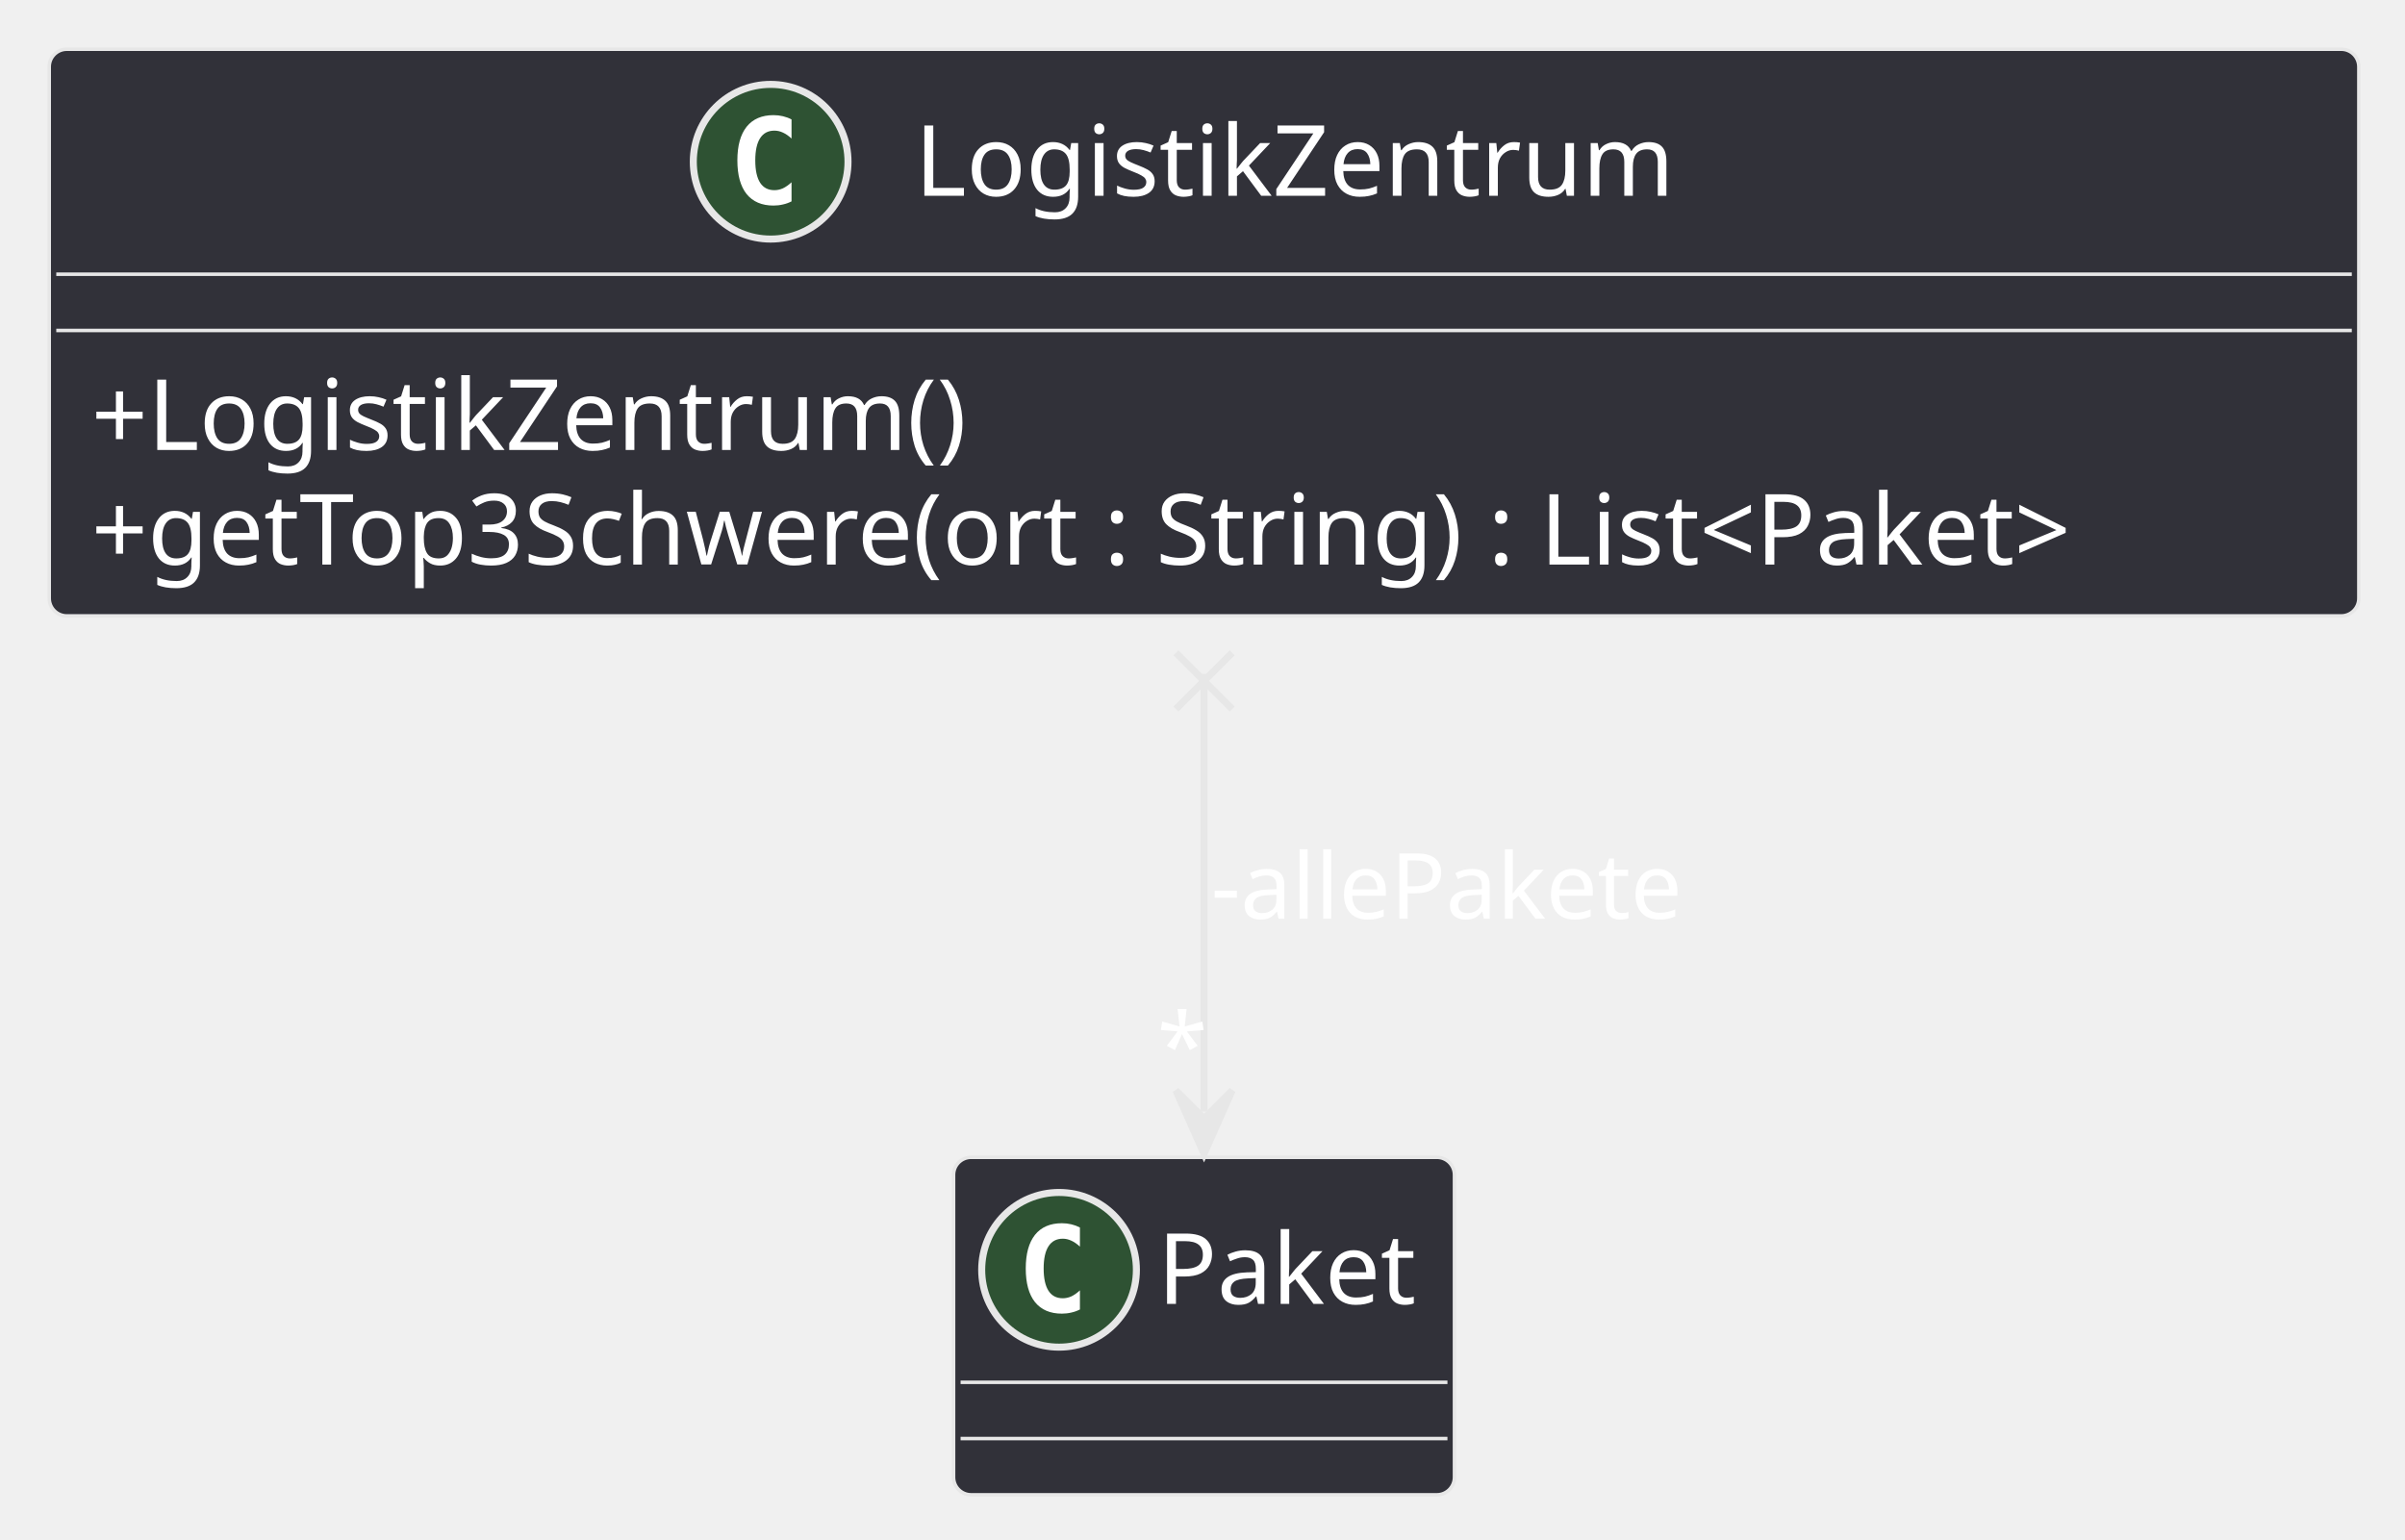
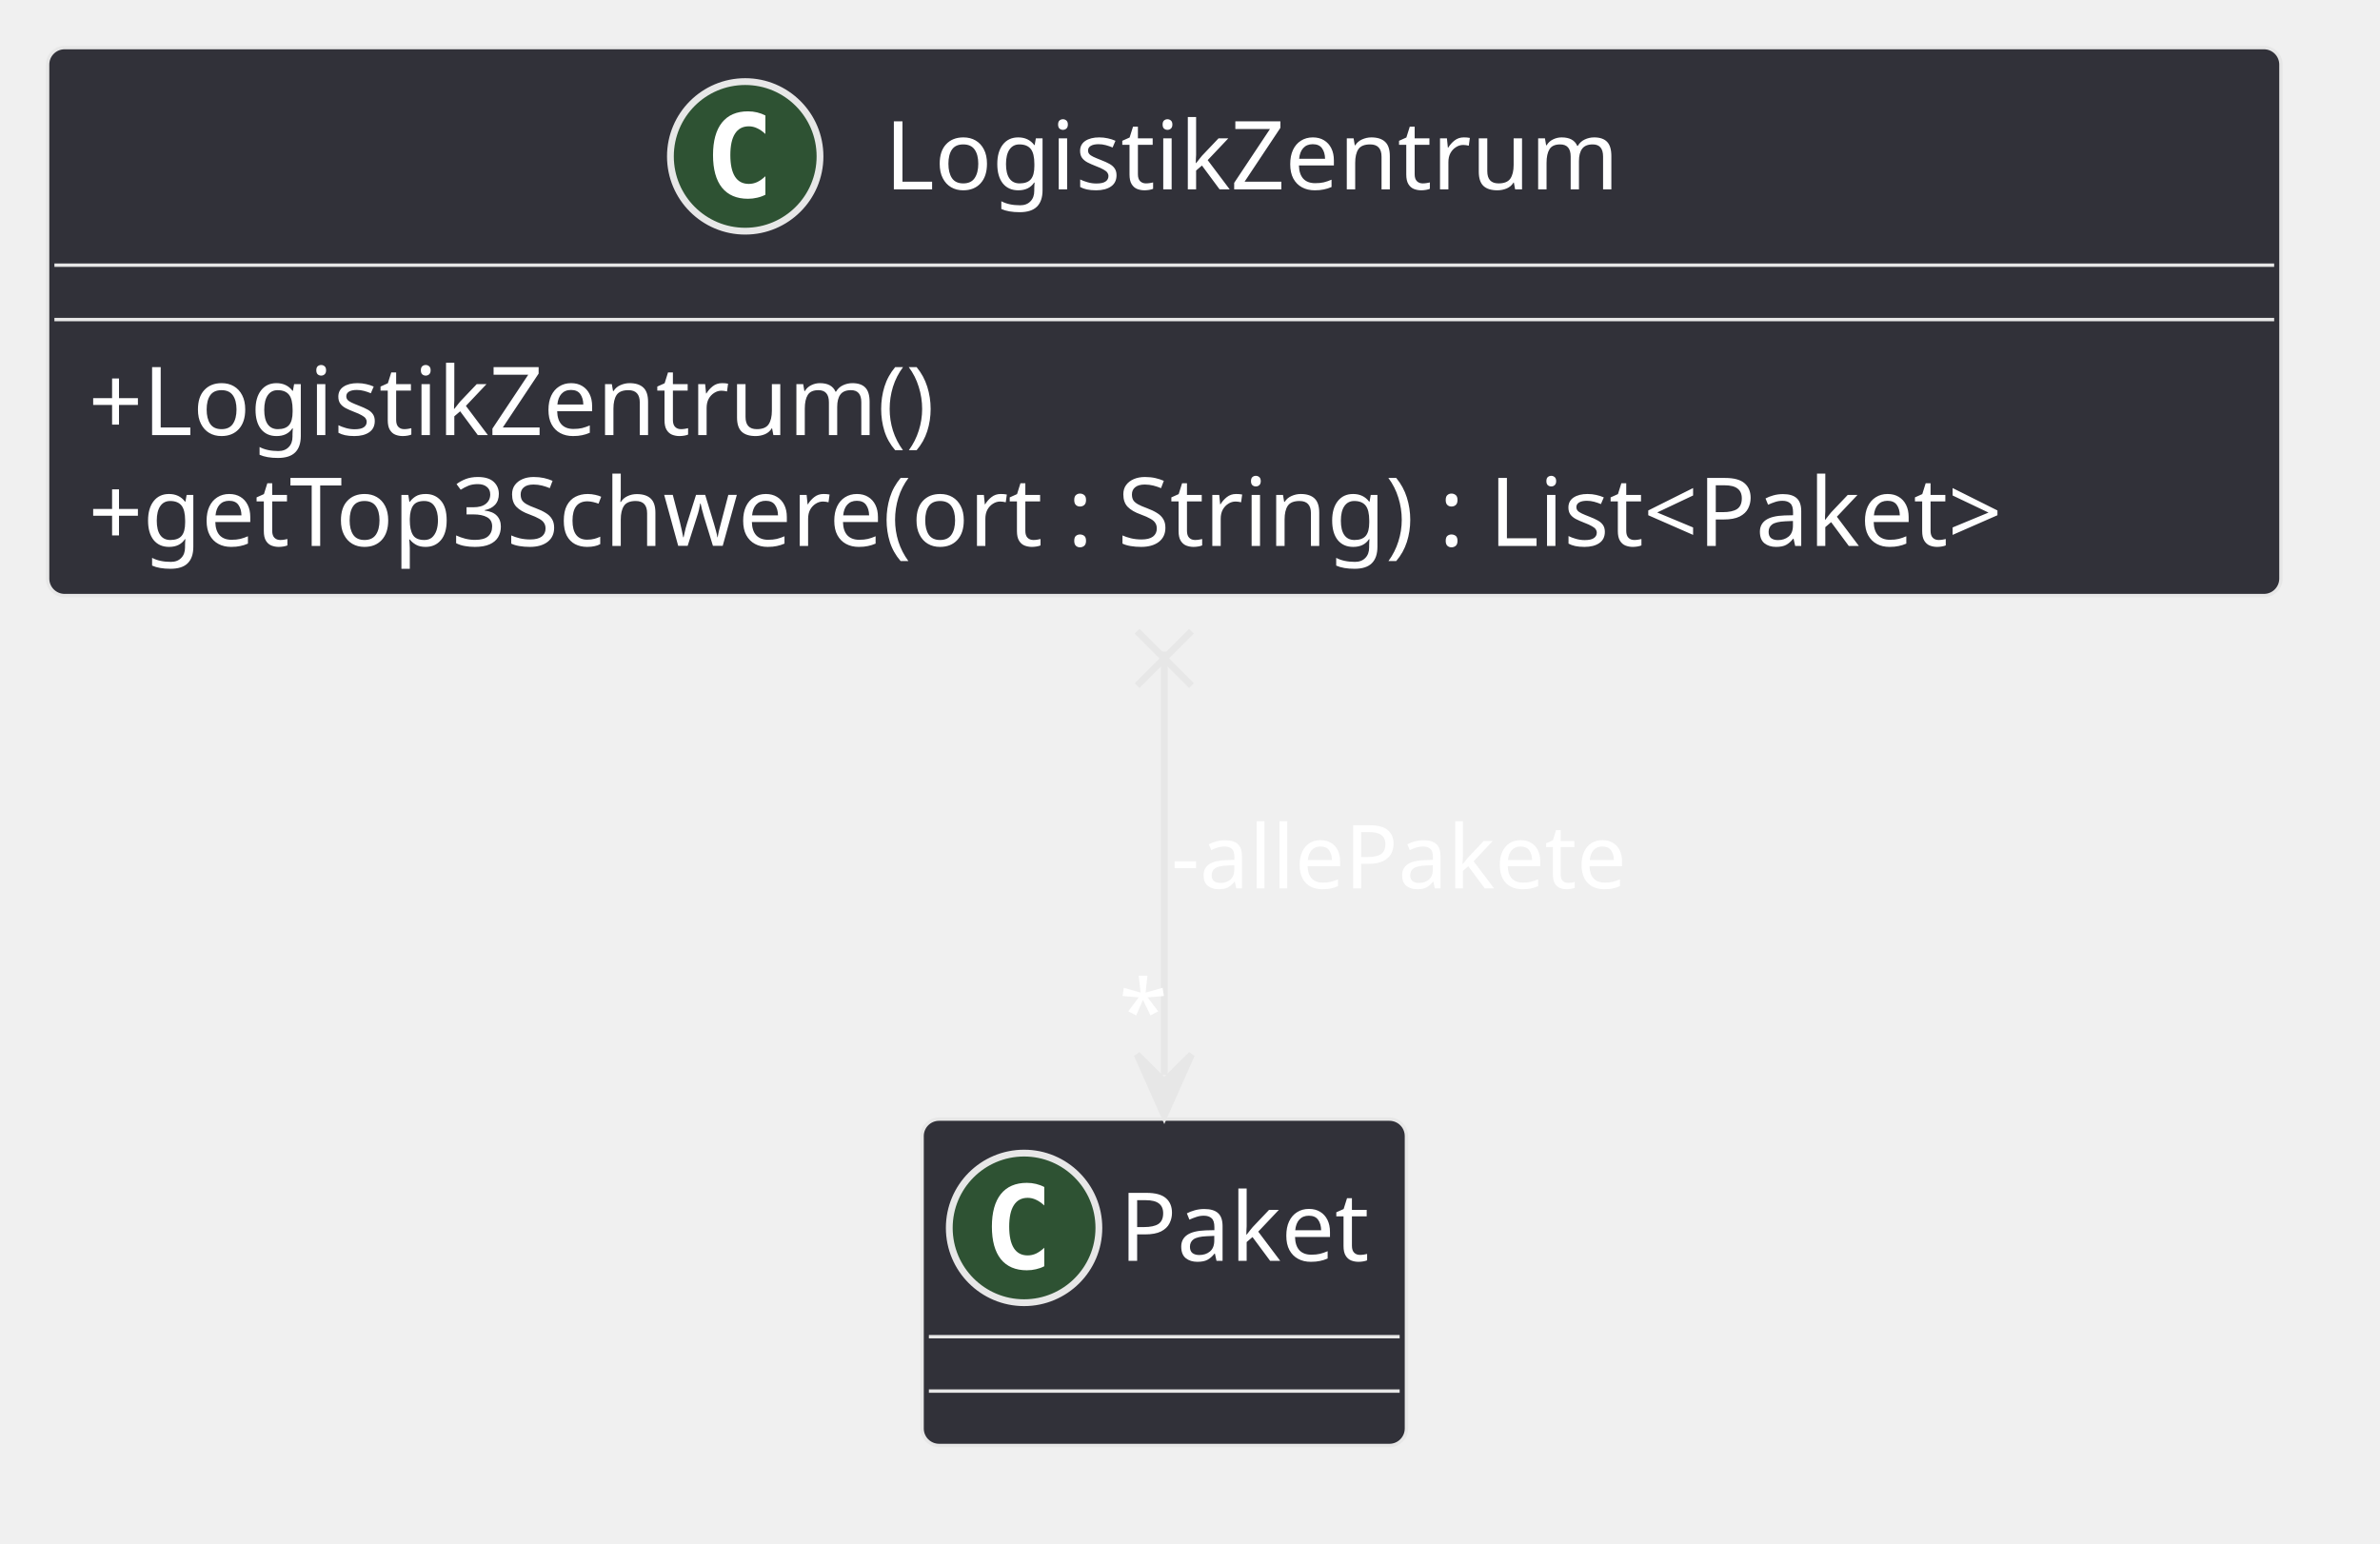
- <svg xmlns="http://www.w3.org/2000/svg" contentStyleType="text/css" data-diagram-type="CLASS" height="219px" preserveAspectRatio="none" style="width:342px;height:219px;" version="1.1" viewBox="0 0 342 219" width="342px" zoomAndPan="magnify">
+ <svg xmlns="http://www.w3.org/2000/svg" contentStyleType="text/css" data-diagram-type="CLASS" height="227px" preserveAspectRatio="none" style="width:350px;height:227px;" version="1.1" viewBox="0 0 350 227" width="350px" zoomAndPan="magnify">
  <defs />
  <g>
    <g class="entity" data-qualified-name="LogistikZentrum" data-source-line="3" id="ent0002">
      <rect fill="#313139" height="80.594" rx="2.5" ry="2.5" style="stroke:#E7E7E7;stroke-width:0.5;" width="328.435" x="7" y="7" />
      <ellipse cx="109.59" cy="23" fill="#2E5233" rx="11" ry="11" style="stroke:#E7E7E7;stroke-width:1;" />
      <path d="M112.559,28.641 Q111.981,28.938 111.34,29.078 Q110.7,29.234 109.997,29.234 Q107.497,29.234 106.168,27.594 Q104.856,25.938 104.856,22.812 Q104.856,19.688 106.168,18.031 Q107.497,16.375 109.997,16.375 Q110.7,16.375 111.34,16.531 Q111.997,16.688 112.559,16.984 L112.559,19.703 Q111.934,19.125 111.34,18.859 Q110.747,18.578 110.122,18.578 Q108.778,18.578 108.09,19.656 Q107.403,20.719 107.403,22.812 Q107.403,24.906 108.09,25.984 Q108.778,27.047 110.122,27.047 Q110.747,27.047 111.34,26.781 Q111.934,26.5 112.559,25.922 L112.559,28.641 Z " fill="#FFFFFF" />
      <text fill="#FFFFFF" font-family="sans-serif" font-size="14" lengthAdjust="spacing" textLength="114.755" x="130.09" y="27.847">LogistikZentrum</text>
      <line style="stroke:#E7E7E7;stroke-width:0.5;" x1="8" x2="334.435" y1="39" y2="39" />
      <line style="stroke:#E7E7E7;stroke-width:0.5;" x1="8" x2="334.435" y1="47" y2="47" />
      <text fill="#FFFFFF" font-family="sans-serif" font-size="14" lengthAdjust="spacing" textLength="137.409" x="13" y="63.995">+LogistikZentrum()</text>
      <text fill="#FFFFFF" font-family="sans-serif" font-size="14" lengthAdjust="spacing" textLength="316.435" x="13" y="80.292">+getTop3Schwere(ort : String) : List&lt;Paket&gt;</text>
    </g>
    <g class="entity" data-qualified-name="Paket" data-source-line="7" id="ent0003">
      <rect fill="#313139" height="48" rx="2.5" ry="2.5" style="stroke:#E7E7E7;stroke-width:0.5;" width="71.231" x="135.6" y="164.59" />
      <ellipse cx="150.6" cy="180.59" fill="#2E5233" rx="11" ry="11" style="stroke:#E7E7E7;stroke-width:1;" />
      <path d="M153.569,186.231 Q152.991,186.528 152.35,186.668 Q151.709,186.824 151.006,186.824 Q148.506,186.824 147.178,185.184 Q145.866,183.528 145.866,180.403 Q145.866,177.278 147.178,175.621 Q148.506,173.965 151.006,173.965 Q151.709,173.965 152.35,174.121 Q153.006,174.278 153.569,174.574 L153.569,177.293 Q152.944,176.715 152.35,176.449 Q151.756,176.168 151.131,176.168 Q149.787,176.168 149.1,177.246 Q148.412,178.309 148.412,180.403 Q148.412,182.496 149.1,183.574 Q149.787,184.637 151.131,184.637 Q151.756,184.637 152.35,184.371 Q152.944,184.09 153.569,183.512 L153.569,186.231 Z " fill="#FFFFFF" />
      <text fill="#FFFFFF" font-family="sans-serif" font-size="14" lengthAdjust="spacing" textLength="39.231" x="164.6" y="185.437">Paket</text>
      <line style="stroke:#E7E7E7;stroke-width:0.5;" x1="136.6" x2="205.831" y1="196.59" y2="196.59" />
      <line style="stroke:#E7E7E7;stroke-width:0.5;" x1="136.6" x2="205.831" y1="204.59" y2="204.59" />
    </g>
    <g class="link" data-entity-1="ent0002" data-entity-2="ent0003" data-link-type="dependency" data-source-line="7" id="lnk4">
      <path codeLine="7" d="M171.22,95.84 C171.22,120.45 171.22,137.27 171.22,158.09" fill="none" id="LogistikZentrum-Paket" style="stroke:#E7E7E7;stroke-width:1;" />
      <path d="M167.22,92.84 L175.22,100.84 M175.22,92.84 L167.22,100.84" fill="none" style="stroke:#E7E7E7;stroke-width:1;" />
      <polygon fill="#E7E7E7" points="171.22,164.09,175.22,155.09,171.22,159.09,167.22,155.09,171.22,164.09" style="stroke:#E7E7E7;stroke-width:1;" />
      <text fill="#FFFFFF" font-family="sans-serif" font-size="13" lengthAdjust="spacing" textLength="72.306" x="172.22" y="130.657">-allePakete</text>
      <text fill="#FFFFFF" font-family="sans-serif" font-size="13" lengthAdjust="spacing" textLength="6.5" x="164.551" y="153.373">*</text>
    </g>
  </g>
</svg>
